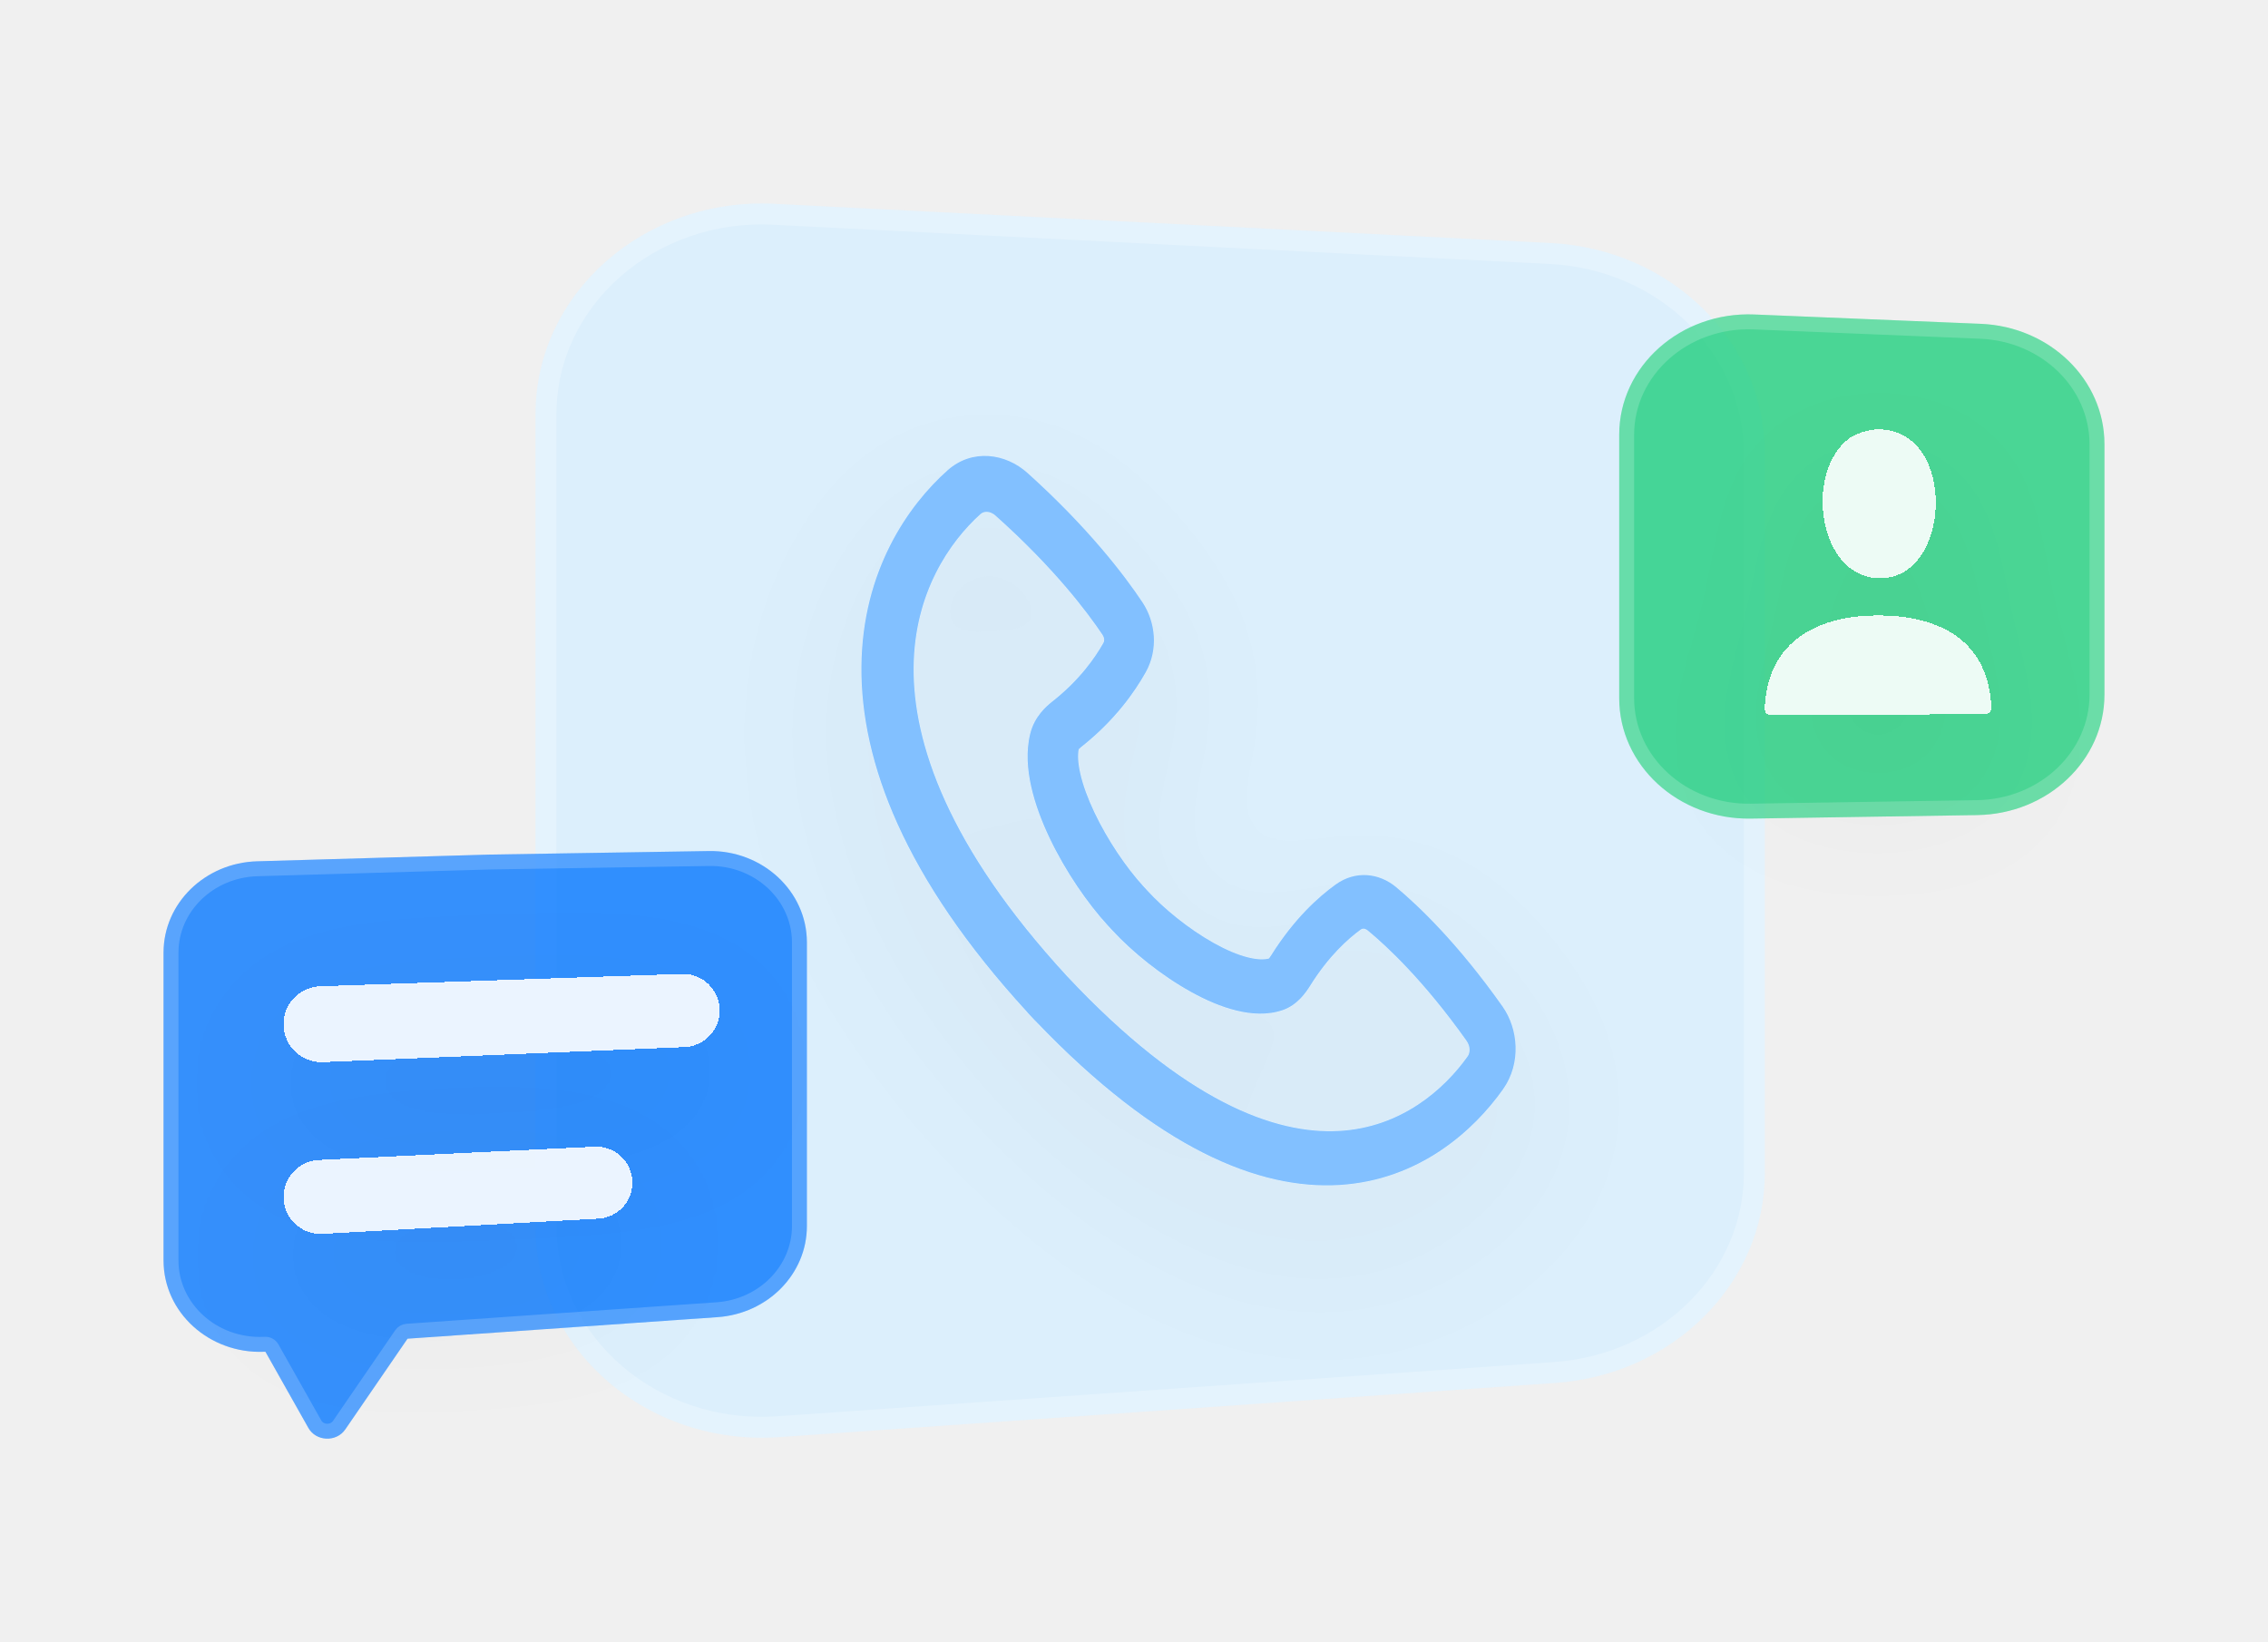
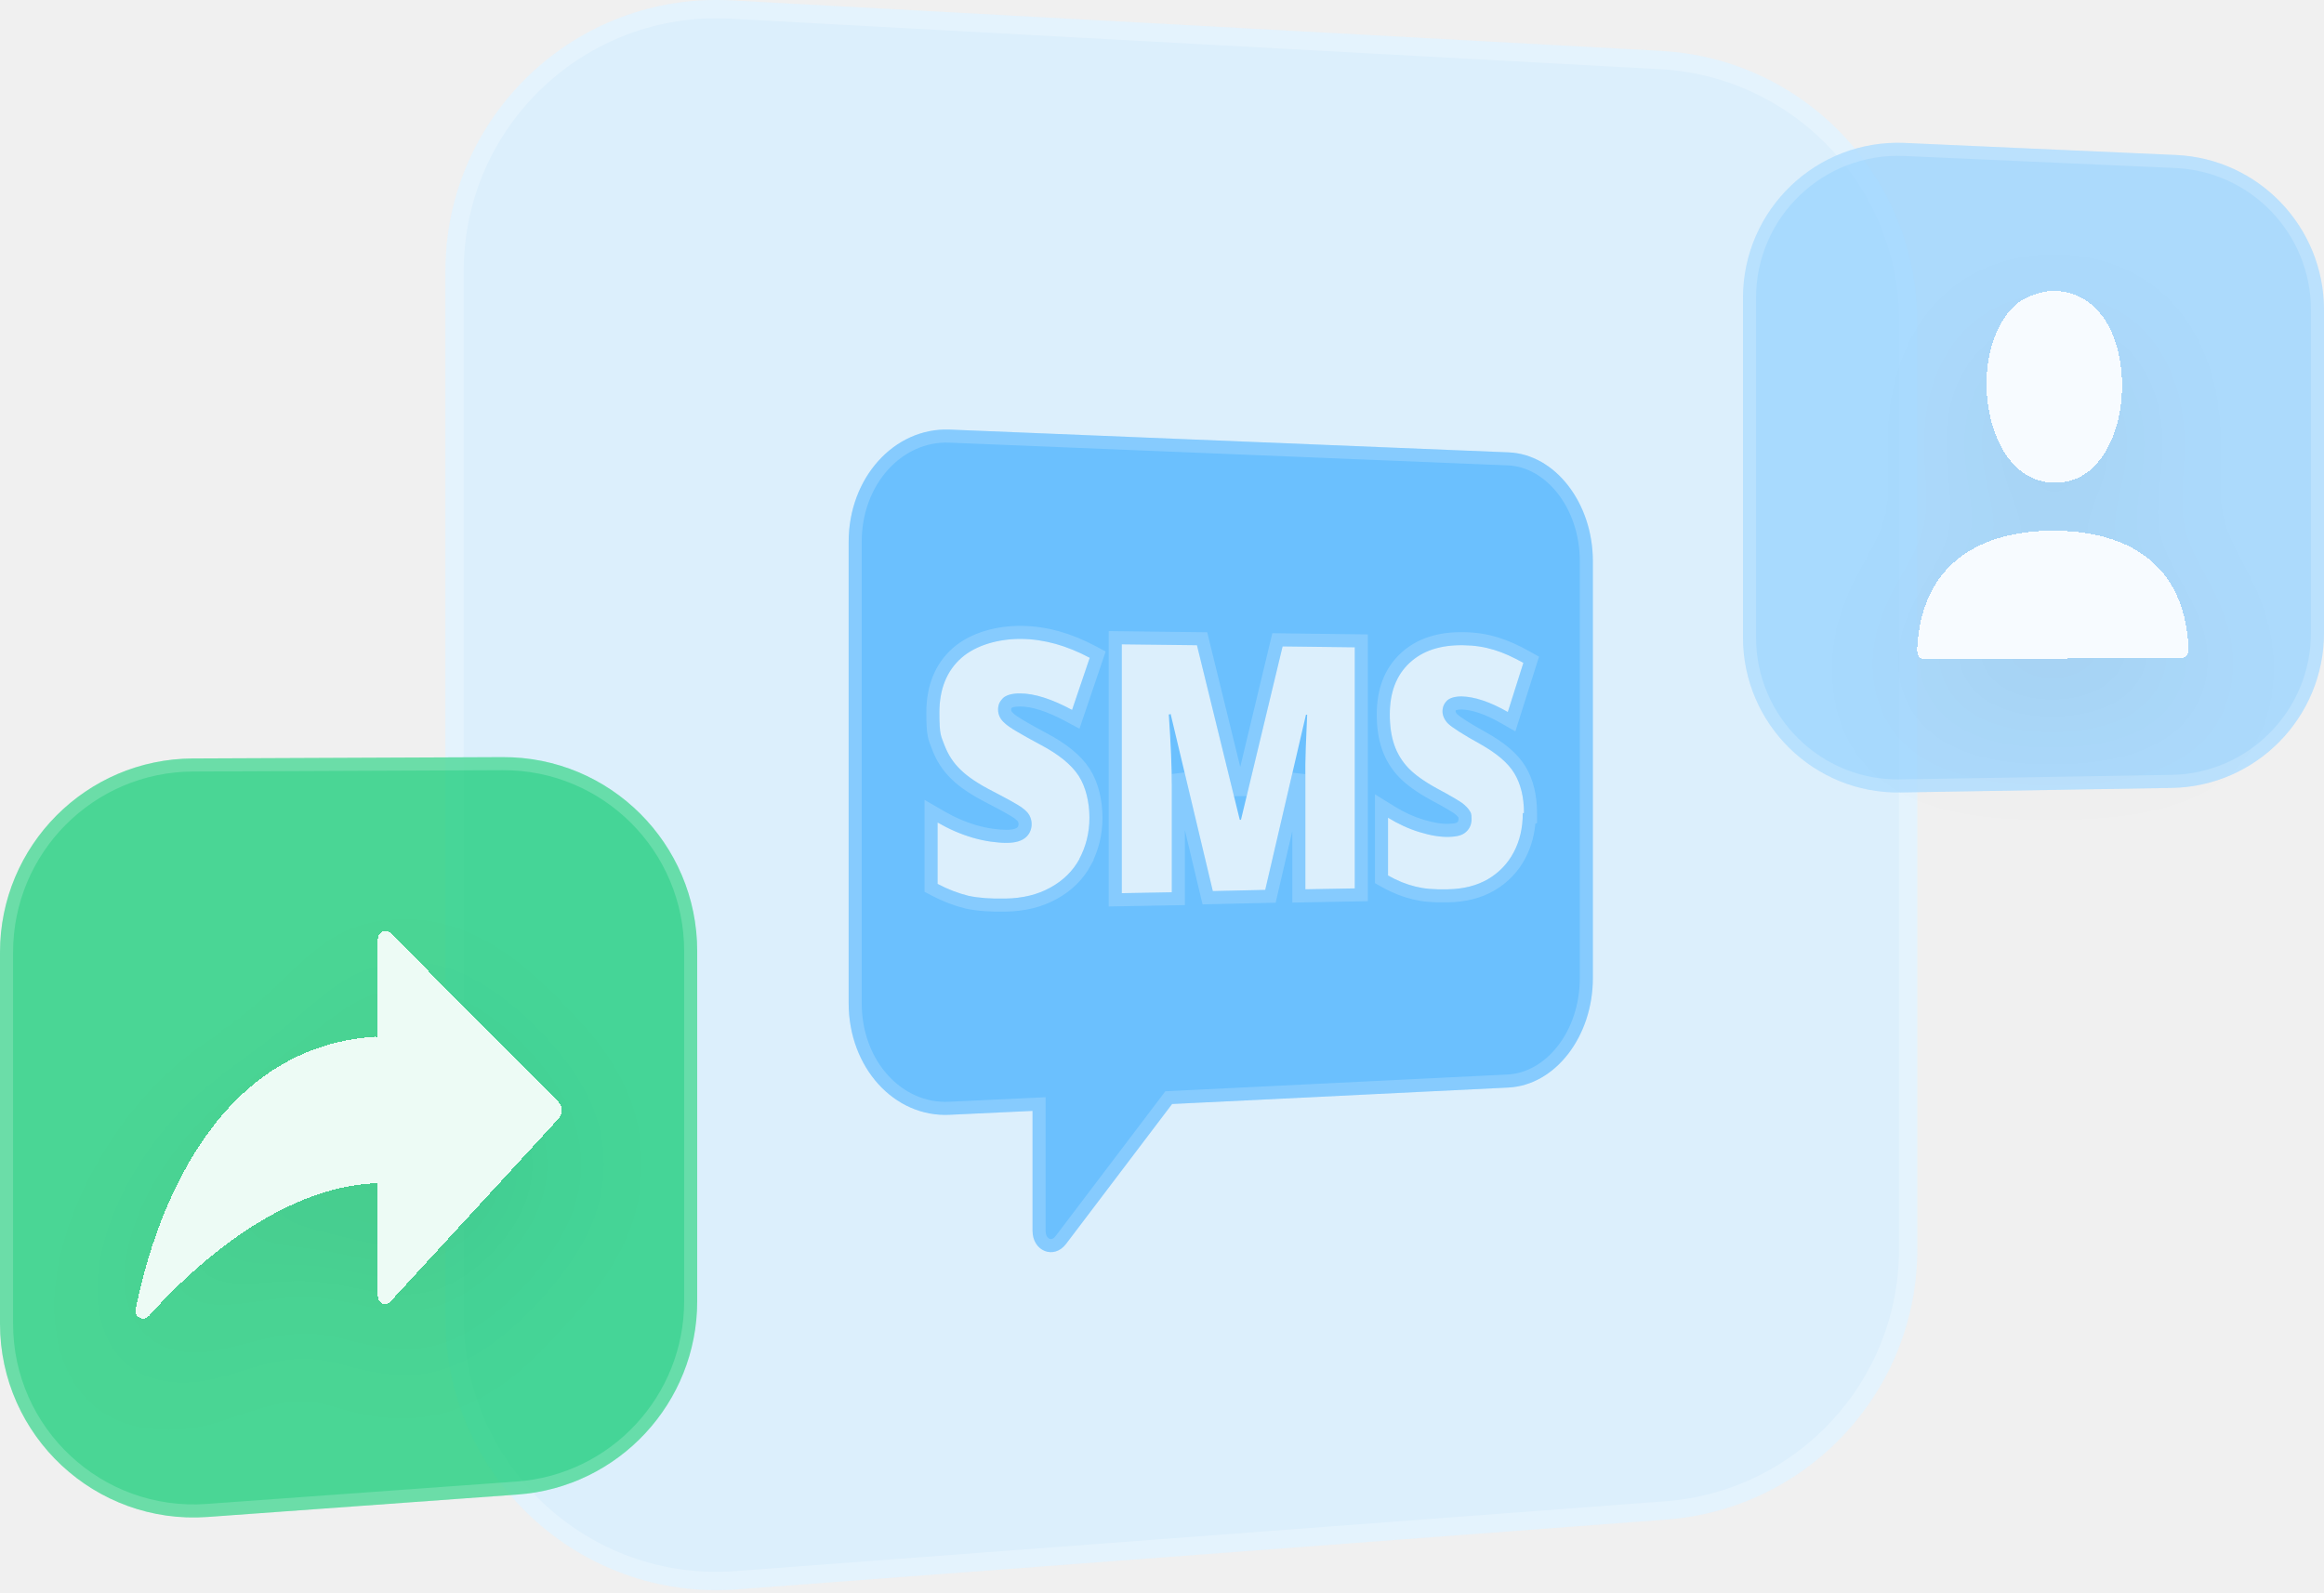
- <svg xmlns="http://www.w3.org/2000/svg" width="152" height="110" viewBox="0 0 152 110" fill="none">
-   <path d="M35.893 27.742C35.893 19.654 43.2 13.224 51.892 13.662L103.923 16.29C111.972 16.696 118.275 22.879 118.275 30.369V78.624C118.275 86.002 112.154 92.132 104.236 92.685L52.206 96.316C43.401 96.93 35.893 90.459 35.893 82.256V27.742Z" fill="#D7EFFF" fill-opacity="0.8" />
-   <path d="M36.593 27.742C36.593 20.105 43.512 13.94 51.857 14.362L103.887 16.989C111.61 17.379 117.575 23.296 117.575 30.369V78.624C117.575 85.591 111.782 91.456 104.187 91.986L52.157 95.618C43.703 96.208 36.593 90.001 36.593 82.256V27.742Z" stroke="white" stroke-opacity="0.24" stroke-width="1.4" />
-   <path d="M108.519 29.139C108.519 24.542 112.64 20.873 117.575 21.077L132.751 21.703C137.386 21.895 141.038 25.448 141.038 29.765V46.558C141.038 50.962 137.243 54.553 132.511 54.627L117.336 54.863C112.491 54.938 108.519 51.304 108.519 46.794V29.139Z" fill="#1BCE7B" fill-opacity="0.78" />
-   <path d="M109.019 29.139C109.019 24.861 112.867 21.383 117.555 21.577L132.73 22.203C137.13 22.385 140.538 25.747 140.538 29.765V46.558C140.538 50.657 136.996 54.057 132.504 54.127L117.328 54.363C112.727 54.434 109.019 50.991 109.019 46.794V29.139Z" stroke="white" stroke-opacity="0.18" />
-   <g filter="url(#filter0_d_8531_178446)">
-     <path d="M133.45 47.234C133.158 42.505 129.403 41.272 125.98 41.246C122.557 41.221 118.585 42.434 118.275 47.298V47.517C118.275 47.749 118.45 47.938 118.664 47.938L133.079 47.859C133.284 47.859 133.447 47.673 133.447 47.446V47.234H133.45Z" fill="white" fill-opacity="0.9" shape-rendering="crispEdges" />
-     <path d="M123.836 29.446C124.044 29.288 124.378 29.107 124.795 28.969C125.199 28.832 125.615 28.763 125.959 28.773C127.301 28.814 128.224 29.453 128.83 30.35C129.445 31.273 129.759 32.537 129.734 33.831C129.71 35.126 129.348 36.389 128.697 37.297C128.067 38.194 127.156 38.764 125.959 38.752C123.995 38.729 122.708 37.126 122.288 35.011C121.866 32.881 122.424 30.567 123.848 29.446H123.836Z" fill="white" fill-opacity="0.9" shape-rendering="crispEdges" />
+ <svg xmlns="http://www.w3.org/2000/svg" width="178" height="122" viewBox="0 0 178 122" fill="none">
+   <path d="M34.117 20.766C34.117 8.855 44.116 -0.615 56.011 0.031L127.21 3.9C138.225 4.499 146.849 13.605 146.849 24.635V95.702C146.849 106.567 138.474 115.596 127.638 116.409L56.439 121.757C44.391 122.662 34.117 113.132 34.117 101.05V20.766Z" fill="#D7EFFF" fill-opacity="0.8" />
+   <path d="M34.817 20.766C34.817 9.256 44.479 0.106 55.973 0.73L127.172 4.599C137.815 5.178 146.149 13.976 146.149 24.635V95.702C146.149 106.201 138.056 114.925 127.586 115.711L56.387 121.059C44.745 121.934 34.817 112.724 34.817 101.05V20.766Z" stroke="white" stroke-opacity="0.24" stroke-width="1.4" />
+   <g clip-path="url(#clip0_466_36715)">
+     <path fill-rule="evenodd" clip-rule="evenodd" d="M72.73 32.91C68.487 32.749 65 36.604 65 41.513V76.845C65 81.777 68.487 85.609 72.73 85.402L79.084 85.104V94.281C79.084 95.864 80.735 96.507 81.653 95.291L89.773 84.576L115.532 83.315C119.133 83.131 122 79.391 122 74.941V42.982C122 38.531 119.11 34.791 115.532 34.654L72.73 32.91ZM82.662 65.809C83.167 64.869 83.442 63.813 83.442 62.643C83.442 61.473 83.167 60.28 82.616 59.431C82.066 58.583 81.079 57.78 79.68 57.045C78.189 56.242 77.272 55.715 76.951 55.394C76.606 55.095 76.446 54.751 76.446 54.361C76.446 53.971 76.584 53.719 76.836 53.466C77.111 53.237 77.524 53.122 78.12 53.122C79.244 53.122 80.575 53.558 82.112 54.384L83.465 50.392C81.699 49.452 79.978 48.97 78.258 48.947C76.538 48.924 74.771 49.406 73.647 50.392C72.523 51.379 71.95 52.778 71.95 54.591C71.95 56.403 72.088 56.38 72.34 57.091C72.615 57.803 73.005 58.422 73.556 58.95C74.106 59.5 74.932 60.051 76.01 60.602C77.203 61.221 77.937 61.634 78.235 61.84C78.51 62.047 78.717 62.23 78.831 62.437C78.946 62.643 79.015 62.873 79.015 63.125C79.015 63.538 78.854 63.905 78.556 64.158C78.235 64.433 77.753 64.571 77.088 64.571C76.423 64.571 75.46 64.456 74.519 64.181C73.579 63.905 72.684 63.515 71.812 63.011V67.714C72.638 68.15 73.441 68.448 74.198 68.631C74.955 68.792 75.895 68.861 76.996 68.838C78.327 68.815 79.474 68.54 80.46 67.989C81.423 67.461 82.18 66.727 82.685 65.787L82.662 65.809ZM89.658 54.682L92.892 68.264L96.906 68.173L100.026 54.751H100.118C100.026 56.77 99.98 58.032 99.98 58.56C99.98 59.087 99.98 59.546 99.98 59.982V68.127L103.765 68.058V49.589L98.237 49.52L95.048 62.804H94.957L91.677 49.429L85.919 49.36V68.425L89.75 68.356V60.143C89.75 58.858 89.681 57.045 89.52 54.728H89.612L89.658 54.682ZM116.633 62.299C116.633 63.423 116.403 64.41 115.944 65.282C115.486 66.154 114.821 66.842 113.972 67.347C113.1 67.851 112.091 68.104 110.898 68.127C109.705 68.15 109.086 68.081 108.421 67.92C107.756 67.76 107.045 67.484 106.311 67.071V62.643C107.091 63.125 107.893 63.492 108.719 63.745C109.545 63.997 110.302 64.135 110.99 64.112C111.678 64.089 112.022 63.974 112.297 63.722C112.573 63.469 112.71 63.148 112.71 62.735C112.71 62.322 112.664 62.276 112.55 62.093C112.435 61.909 112.252 61.726 112.022 61.542C111.77 61.359 111.128 60.969 110.049 60.395C109.086 59.867 108.352 59.34 107.87 58.835C107.389 58.33 107.022 57.734 106.792 57.068C106.563 56.403 106.448 55.623 106.448 54.728C106.448 53.031 106.953 51.723 107.962 50.782C108.971 49.842 110.325 49.406 112.068 49.429C113.811 49.452 115.119 49.91 116.678 50.782L115.486 54.545C114.132 53.765 112.94 53.375 111.953 53.352C111.426 53.352 111.059 53.466 110.829 53.673C110.6 53.902 110.485 54.178 110.485 54.499C110.485 54.82 110.646 55.187 110.944 55.462C111.242 55.738 112.045 56.265 113.375 57C114.637 57.711 115.509 58.445 115.99 59.248C116.472 60.051 116.724 61.06 116.724 62.276L116.633 62.299Z" fill="#44B0FF" fill-opacity="0.74" />
+     <path d="M72.707 84.903L72.706 84.903C68.816 85.092 65.5 81.566 65.5 76.845V41.513C65.5 36.817 68.817 33.263 72.71 33.41C72.711 33.41 72.711 33.41 72.711 33.41L115.511 35.153L115.512 35.153C118.729 35.277 121.5 38.696 121.5 42.982V74.941C121.5 79.225 118.752 82.649 115.507 82.815C115.507 82.815 115.506 82.815 115.506 82.815L89.748 84.077L89.515 84.088L89.374 84.274L81.254 94.989L81.254 94.989C80.92 95.431 80.511 95.489 80.206 95.37C79.892 95.247 79.584 94.891 79.584 94.281V85.104V84.58L79.06 84.605L72.707 84.903ZM83.118 66.017C83.652 65.01 83.942 63.883 83.942 62.643C83.942 61.409 83.654 60.112 83.036 59.159C82.42 58.21 81.35 57.358 79.915 56.604C79.171 56.203 78.578 55.876 78.133 55.61C77.674 55.335 77.415 55.151 77.304 55.04L77.291 55.028L77.278 55.016C77.031 54.802 76.946 54.591 76.946 54.361C76.946 54.228 76.969 54.141 77.001 54.071C77.032 54.003 77.083 53.929 77.172 53.838C77.321 53.722 77.594 53.622 78.12 53.622C79.124 53.622 80.368 54.015 81.875 54.825L82.395 55.104L82.585 54.545L83.938 50.553L84.075 50.151L83.7 49.951C81.876 48.979 80.078 48.471 78.265 48.447C76.467 48.423 74.564 48.922 73.318 50.016C72.065 51.116 71.45 52.665 71.45 54.591C71.45 55.499 71.484 55.992 71.561 56.358C71.614 56.604 71.696 56.812 71.774 57.011C71.807 57.094 71.84 57.176 71.869 57.258L71.871 57.265L71.874 57.272C72.171 58.041 72.598 58.724 73.206 59.307C73.809 59.909 74.685 60.486 75.781 61.046C76.968 61.662 77.67 62.059 77.943 62.246C78.21 62.447 78.336 62.575 78.394 62.68C78.473 62.821 78.515 62.968 78.515 63.125C78.515 63.404 78.409 63.627 78.233 63.776L78.231 63.778C78.038 63.943 77.696 64.071 77.088 64.071C76.47 64.071 75.554 63.963 74.66 63.701C73.76 63.437 72.902 63.064 72.063 62.578L71.312 62.143V63.011V67.714V68.015L71.579 68.156C72.44 68.61 73.281 68.924 74.08 69.117L74.087 69.119L74.094 69.121C74.901 69.292 75.882 69.361 77.006 69.338C78.4 69.314 79.631 69.024 80.702 68.427C81.742 67.856 82.572 67.055 83.126 66.023L83.118 66.017ZM94.998 60.873L92.162 49.309L92.07 48.933L91.682 48.929L85.925 48.86L85.419 48.854V49.36V68.425V68.934L85.928 68.925L89.759 68.856L90.25 68.847V68.356V60.143C90.25 59.88 90.247 59.595 90.241 59.289L92.406 68.38L92.499 68.773L92.904 68.764L96.918 68.672L97.305 68.664L97.393 68.286L99.48 59.308V59.311V59.314V59.316V59.319V59.322V59.325V59.327V59.33V59.333V59.336V59.338V59.341V59.344V59.346V59.349V59.352V59.355V59.358V59.36V59.363V59.366V59.368V59.371V59.374V59.377V59.379V59.382V59.385V59.388V59.39V59.393V59.396V59.398V59.401V59.404V59.407V59.409V59.412V59.415V59.417V59.42V59.423V59.426V59.428V59.431V59.434V59.436V59.439V59.442V59.444V59.447V59.45V59.453V59.455V59.458V59.461V59.463V59.466V59.469V59.471V59.474V59.477V59.48V59.482V59.485V59.488V59.49V59.493V59.496V59.498V59.501V59.504V59.507V59.509V59.512V59.514V59.517V59.52V59.523V59.525V59.528V59.531V59.533V59.536V59.539V59.541V59.544V59.547V59.549V59.552V59.555V59.557V59.56V59.563V59.565V59.568V59.571V59.573V59.576V59.579V59.581V59.584V59.587V59.589V59.592V59.595V59.597V59.6V59.602V59.605V59.608V59.611V59.613V59.616V59.618V59.621V59.624V59.626V59.629V59.632V59.634V59.637V59.64V59.642V59.645V59.648V59.65V59.653V59.655V59.658V59.661V59.663V59.666V59.669V59.671V59.674V59.676V59.679V59.682V59.684V59.687V59.69V59.692V59.695V59.697V59.7V59.703V59.705V59.708V59.711V59.713V59.716V59.718V59.721V59.724V59.726V59.729V59.732V59.734V59.737V59.739V59.742V59.745V59.747V59.75V59.752V59.755V59.758V59.76V59.763V59.766V59.768V59.771V59.773V59.776V59.779V59.781V59.784V59.786V59.789V59.791V59.794V59.797V59.799V59.802V59.804V59.807V59.81V59.812V59.815V59.818V59.82V59.823V59.825V59.828V59.83V59.833V59.836V59.838V59.841V59.843V59.846V59.849V59.851V59.854V59.856V59.859V59.861V59.864V59.867V59.869V59.872V59.874V59.877V59.88V59.882V59.885V59.887V59.89V59.892V59.895V59.898V59.9V59.903V59.905V59.908V59.91V59.913V59.916V59.918V59.921V59.923V59.926V59.928V59.931V59.934V59.936V59.939V59.941V59.944V59.946V59.949V59.951V59.954V59.956V59.959V59.962V59.964V59.967V59.969V59.972V59.974V59.977V59.98V59.982V68.127V68.636L99.989 68.627L103.774 68.558L104.265 68.549V68.058V49.589V49.095L103.771 49.089L98.243 49.02L97.844 49.015L97.75 49.404L94.998 60.873ZM114.222 67.779L114.222 67.779L114.227 67.776C115.153 67.226 115.884 66.471 116.387 65.515C116.833 64.668 117.075 63.729 117.124 62.692L117.224 62.667V62.276C117.224 60.992 116.958 59.889 116.419 58.991C115.873 58.08 114.915 57.293 113.621 56.564L113.617 56.562C112.281 55.824 111.53 55.323 111.283 55.095C111.075 54.903 110.985 54.664 110.985 54.499C110.985 54.316 111.043 54.171 111.173 54.037C111.275 53.95 111.496 53.853 111.948 53.852C112.818 53.873 113.925 54.222 115.236 54.978L115.775 55.288L115.962 54.696L117.155 50.933L117.278 50.545L116.922 50.346C115.313 49.446 113.924 48.953 112.075 48.929C110.242 48.904 108.75 49.364 107.621 50.416C106.489 51.472 105.948 52.925 105.948 54.728C105.948 55.664 106.068 56.502 106.32 57.231C106.573 57.966 106.978 58.624 107.509 59.18C108.04 59.736 108.823 60.293 109.809 60.834L109.809 60.834L109.815 60.837C110.877 61.402 111.49 61.775 111.719 61.94C111.924 62.105 112.055 62.245 112.126 62.358C112.192 62.465 112.193 62.466 112.194 62.47C112.194 62.471 112.194 62.471 112.194 62.472C112.198 62.483 112.21 62.536 112.21 62.735C112.21 63.02 112.123 63.203 111.959 63.353C111.814 63.487 111.615 63.591 110.973 63.612C110.361 63.632 109.662 63.51 108.865 63.267C108.083 63.027 107.319 62.679 106.573 62.218L105.811 61.747V62.643V67.071V67.364L106.065 67.507C106.837 67.941 107.591 68.234 108.304 68.406C109.022 68.58 109.687 68.65 110.908 68.627C112.168 68.602 113.264 68.335 114.222 67.779Z" stroke="white" stroke-opacity="0.18" />
  </g>
-   <g filter="url(#filter1_d_8531_178446)">
-     <path fill-rule="evenodd" clip-rule="evenodd" d="M66.735 34.569C66.322 34.199 65.915 34.273 65.72 34.448C63.655 36.304 61.274 39.731 61.232 44.735C61.19 49.749 63.492 56.715 71.519 65.431C79.424 73.856 85.463 76.028 89.725 75.798C93.921 75.571 96.796 72.997 98.363 70.796C98.513 70.589 98.579 70.164 98.28 69.743C95.436 65.741 92.961 63.428 91.668 62.362C91.564 62.276 91.466 62.247 91.393 62.24C91.324 62.237 91.258 62.253 91.195 62.301C90.354 62.911 89.047 64.074 87.809 66.06C87.517 66.53 86.94 67.363 85.967 67.698C84.941 68.05 83.85 67.97 82.852 67.724C81.837 67.475 80.797 67.022 79.81 66.472C77.832 65.377 75.889 63.805 74.543 62.346L74.244 62.023C72.892 60.554 71.411 58.405 70.354 56.188C69.822 55.074 69.374 53.892 69.113 52.733C68.856 51.592 68.751 50.334 69.05 49.149C69.336 48.022 70.1 47.351 70.528 47.013C72.35 45.582 73.4 44.065 73.949 43.087C73.99 43.014 74.004 42.937 74.001 42.857C73.994 42.771 73.963 42.656 73.883 42.535C72.861 41.011 70.629 38.051 66.732 34.569H66.735ZM68.828 67.814C60.589 58.829 57.679 51.033 57.731 44.684C57.783 38.252 60.874 33.864 63.499 31.526C65.157 30.047 67.399 30.383 68.863 31.698C72.979 35.406 75.391 38.6 76.559 40.353C77.446 41.685 77.644 43.522 76.789 45.051C76.055 46.367 74.724 48.271 72.496 50.037C72.433 50.085 72.384 50.126 72.346 50.165C72.322 50.187 72.304 50.206 72.294 50.219C72.228 50.558 72.231 51.084 72.398 51.825C72.572 52.608 72.899 53.502 73.344 54.441C74.234 56.319 75.499 58.162 76.601 59.369L76.897 59.692C77.995 60.893 79.653 62.25 81.326 63.189C82.156 63.655 82.942 63.991 83.63 64.163C84.281 64.326 84.739 64.32 85.035 64.243C85.049 64.23 85.063 64.211 85.084 64.185C85.115 64.144 85.153 64.09 85.195 64.022C86.731 61.57 88.383 60.091 89.526 59.273C90.851 58.322 92.429 58.51 93.562 59.452C95.04 60.685 97.696 63.202 100.7 67.456C101.749 68.944 101.972 71.253 100.731 73.007C98.767 75.779 95.113 79.1 89.756 79.42C84.381 79.739 77.616 77.015 69.429 68.459C69.402 68.433 69.374 68.404 69.346 68.376L68.908 67.909C68.88 67.881 68.856 67.852 68.832 67.82L68.828 67.814Z" fill="#82C0FF" />
+   <path d="M133.5 22.824C133.5 16.054 139.139 10.651 145.892 10.951L166.659 11.874C173.002 12.155 178 17.388 178 23.747V48.478C178 54.964 172.807 60.252 166.331 60.361L145.565 60.708C138.934 60.819 133.5 55.467 133.5 48.825V22.824Z" fill="#9BD4FF" fill-opacity="0.8" />
+   <path d="M134 22.824C134 16.338 139.402 11.163 145.87 11.451L166.637 12.373C172.712 12.643 177.5 17.654 177.5 23.747V48.478C177.5 54.692 172.525 59.757 166.323 59.861L145.556 60.208C139.206 60.315 134 55.188 134 48.825V22.824Z" stroke="white" stroke-opacity="0.18" />
+   <g filter="url(#filter0_d_466_36715)">
+     <path d="M167.614 49.474C167.214 42.509 162.076 40.692 157.392 40.655C152.708 40.617 147.273 42.404 146.848 49.568V49.89C146.848 50.232 147.087 50.51 147.38 50.51L167.107 50.393C167.387 50.393 167.61 50.119 167.61 49.785V49.474H167.614Z" fill="white" fill-opacity="0.9" shape-rendering="crispEdges" />
+     <path d="M154.457 23.276C154.742 23.043 155.2 22.777 155.77 22.574C156.323 22.372 156.892 22.27 157.363 22.285C159.199 22.345 160.462 23.287 161.291 24.608C162.133 25.967 162.562 27.828 162.529 29.734C162.496 31.641 162.001 33.502 161.11 34.838C160.247 36.159 159.001 37 157.363 36.981C154.676 36.947 152.914 34.587 152.34 31.472C151.762 28.335 152.526 24.927 154.474 23.276H154.457Z" fill="white" fill-opacity="0.9" shape-rendering="crispEdges" />
  </g>
-   <path d="M32.873 57.273L47.5 57.038C51.114 56.98 54.077 59.737 54.077 63.157V82.174C54.077 85.38 51.462 88.043 48.083 88.277L27.312 89.72L23.14 95.8C22.544 96.669 21.182 96.614 20.667 95.7L17.788 90.594L17.69 90.597C14.019 90.738 10.961 87.959 10.961 84.482V63.842C10.961 60.535 13.738 57.826 17.231 57.725L32.873 57.273Z" fill="#0075FF" fill-opacity="0.78" />
-   <path d="M27.277 89.221C27.125 89.231 26.986 89.311 26.9 89.437L22.728 95.517C22.339 96.085 21.434 96.042 21.102 95.454L18.224 90.348C18.132 90.185 17.956 90.087 17.769 90.094L17.671 90.098C14.255 90.229 11.461 87.649 11.461 84.482V63.842C11.461 60.83 13.998 58.319 17.246 58.225L32.884 57.772L32.887 57.772L47.508 57.538C50.87 57.484 53.577 60.042 53.577 63.157V82.174C53.577 85.094 51.189 87.561 48.048 87.779L27.277 89.221Z" stroke="white" stroke-opacity="0.18" stroke-linejoin="round" />
-   <g filter="url(#filter2_d_8531_178446)">
-     <path d="M19 68.643C19 67.271 20.087 66.147 21.458 66.1L45.692 65.272C47.08 65.225 48.231 66.337 48.231 67.725C48.231 69.041 47.193 70.123 45.878 70.178L21.651 71.186C20.205 71.246 19 70.09 19 68.643Z" fill="white" fill-opacity="0.9" shape-rendering="crispEdges" />
-   </g>
-   <g filter="url(#filter3_d_8531_178446)">
-     <path d="M19 80.219C19 78.896 20.039 77.806 21.36 77.742L39.853 76.85C41.231 76.784 42.385 77.883 42.385 79.263C42.385 80.545 41.383 81.604 40.102 81.675L21.616 82.695C20.195 82.773 19 81.642 19 80.219Z" fill="white" fill-opacity="0.9" shape-rendering="crispEdges" />
+   <path d="M0 72.961C0 64.781 6.602 58.141 14.769 58.105L38.502 58.003C46.719 57.968 53.4 64.629 53.4 72.859V99.678C53.4 107.468 47.392 113.934 39.635 114.495L15.902 116.212C7.311 116.833 0 110.021 0 101.395V72.961Z" fill="#1BCE7B" fill-opacity="0.78" />
+   <path d="M0.5 72.961C0.5 65.056 6.88 58.64 14.771 58.605L38.505 58.503C46.444 58.469 52.9 64.905 52.9 72.859V99.678C52.9 107.206 47.094 113.455 39.599 113.997L15.865 115.713C7.565 116.313 0.5 109.731 0.5 101.395V72.961Z" stroke="white" stroke-opacity="0.18" />
+   <g filter="url(#filter1_d_466_36715)">
+     <path d="M29.912 71.472C29.538 71.095 28.939 71.41 28.939 71.987V79.457C28.87 79.43 28.797 79.419 28.725 79.423C15.646 80.273 11.511 94.675 10.4 100.26C10.271 100.922 10.984 101.28 11.419 100.795C14.242 97.629 21.03 91.013 28.71 90.647C28.79 90.644 28.87 90.62 28.939 90.586V99.272C28.939 99.849 29.538 100.114 29.912 99.706L42.769 85.712C43.101 85.354 43.101 84.75 42.769 84.419L29.912 71.472Z" fill="white" fill-opacity="0.9" shape-rendering="crispEdges" />
  </g>
  <defs>
-     <filter id="filter0_d_8531_178446" x="108.275" y="22.772" width="35.175" height="39.166" filterUnits="userSpaceOnUse" color-interpolation-filters="sRGB">
+     <filter id="filter0_d_466_36715" x="136.848" y="16.284" width="40.766" height="48.226" filterUnits="userSpaceOnUse" color-interpolation-filters="sRGB">
      <feFlood flood-opacity="0" result="BackgroundImageFix" />
      <feColorMatrix in="SourceAlpha" type="matrix" values="0 0 0 0 0 0 0 0 0 0 0 0 0 0 0 0 0 0 127 0" result="hardAlpha" />
      <feOffset dy="4" />
      <feGaussianBlur stdDeviation="5" />
      <feComposite in2="hardAlpha" operator="out" />
      <feColorMatrix type="matrix" values="0 0 0 0 0 0 0 0 0 0 0 0 0 0 0 0 0 0 0.05 0" />
-       <feBlend mode="normal" in2="BackgroundImageFix" result="effect1_dropShadow_8531_178446" />
-       <feBlend mode="normal" in="SourceGraphic" in2="effect1_dropShadow_8531_178446" result="shape" />
+       <feBlend mode="normal" in2="BackgroundImageFix" result="effect1_dropShadow_466_36715" />
+       <feBlend mode="normal" in="SourceGraphic" in2="effect1_dropShadow_466_36715" result="shape" />
    </filter>
-     <filter id="filter1_d_8531_178446" x="47.731" y="24.556" width="63.846" height="68.889" filterUnits="userSpaceOnUse" color-interpolation-filters="sRGB">
+     <filter id="filter1_d_466_36715" x="0.385" y="65.308" width="52.633" height="49.711" filterUnits="userSpaceOnUse" color-interpolation-filters="sRGB">
      <feFlood flood-opacity="0" result="BackgroundImageFix" />
      <feColorMatrix in="SourceAlpha" type="matrix" values="0 0 0 0 0 0 0 0 0 0 0 0 0 0 0 0 0 0 127 0" result="hardAlpha" />
      <feOffset dy="4" />
      <feGaussianBlur stdDeviation="5" />
      <feComposite in2="hardAlpha" operator="out" />
      <feColorMatrix type="matrix" values="0 0 0 0 0 0 0 0 0 0 0 0 0 0 0 0 0 0 0.05 0" />
-       <feBlend mode="normal" in2="BackgroundImageFix" result="effect1_dropShadow_8531_178446" />
-       <feBlend mode="normal" in="SourceGraphic" in2="effect1_dropShadow_8531_178446" result="shape" />
+       <feBlend mode="normal" in2="BackgroundImageFix" result="effect1_dropShadow_466_36715" />
+       <feBlend mode="normal" in="SourceGraphic" in2="effect1_dropShadow_466_36715" result="shape" />
    </filter>
-     <filter id="filter2_d_8531_178446" x="9" y="59.27" width="49.231" height="25.918" filterUnits="userSpaceOnUse" color-interpolation-filters="sRGB">
-       <feFlood flood-opacity="0" result="BackgroundImageFix" />
-       <feColorMatrix in="SourceAlpha" type="matrix" values="0 0 0 0 0 0 0 0 0 0 0 0 0 0 0 0 0 0 127 0" result="hardAlpha" />
-       <feOffset dy="4" />
-       <feGaussianBlur stdDeviation="5" />
-       <feComposite in2="hardAlpha" operator="out" />
-       <feColorMatrix type="matrix" values="0 0 0 0 0 0 0 0 0 0 0 0 0 0 0 0 0 0 0.05 0" />
-       <feBlend mode="normal" in2="BackgroundImageFix" result="effect1_dropShadow_8531_178446" />
-       <feBlend mode="normal" in="SourceGraphic" in2="effect1_dropShadow_8531_178446" result="shape" />
-     </filter>
-     <filter id="filter3_d_8531_178446" x="9" y="70.848" width="43.385" height="25.851" filterUnits="userSpaceOnUse" color-interpolation-filters="sRGB">
-       <feFlood flood-opacity="0" result="BackgroundImageFix" />
-       <feColorMatrix in="SourceAlpha" type="matrix" values="0 0 0 0 0 0 0 0 0 0 0 0 0 0 0 0 0 0 127 0" result="hardAlpha" />
-       <feOffset dy="4" />
-       <feGaussianBlur stdDeviation="5" />
-       <feComposite in2="hardAlpha" operator="out" />
-       <feColorMatrix type="matrix" values="0 0 0 0 0 0 0 0 0 0 0 0 0 0 0 0 0 0 0.05 0" />
-       <feBlend mode="normal" in2="BackgroundImageFix" result="effect1_dropShadow_8531_178446" />
-       <feBlend mode="normal" in="SourceGraphic" in2="effect1_dropShadow_8531_178446" result="shape" />
-     </filter>
+     <clipPath id="clip0_466_36715">
+       <rect width="57" height="63" fill="white" transform="translate(65 32.9102)" />
+     </clipPath>
  </defs>
</svg>
